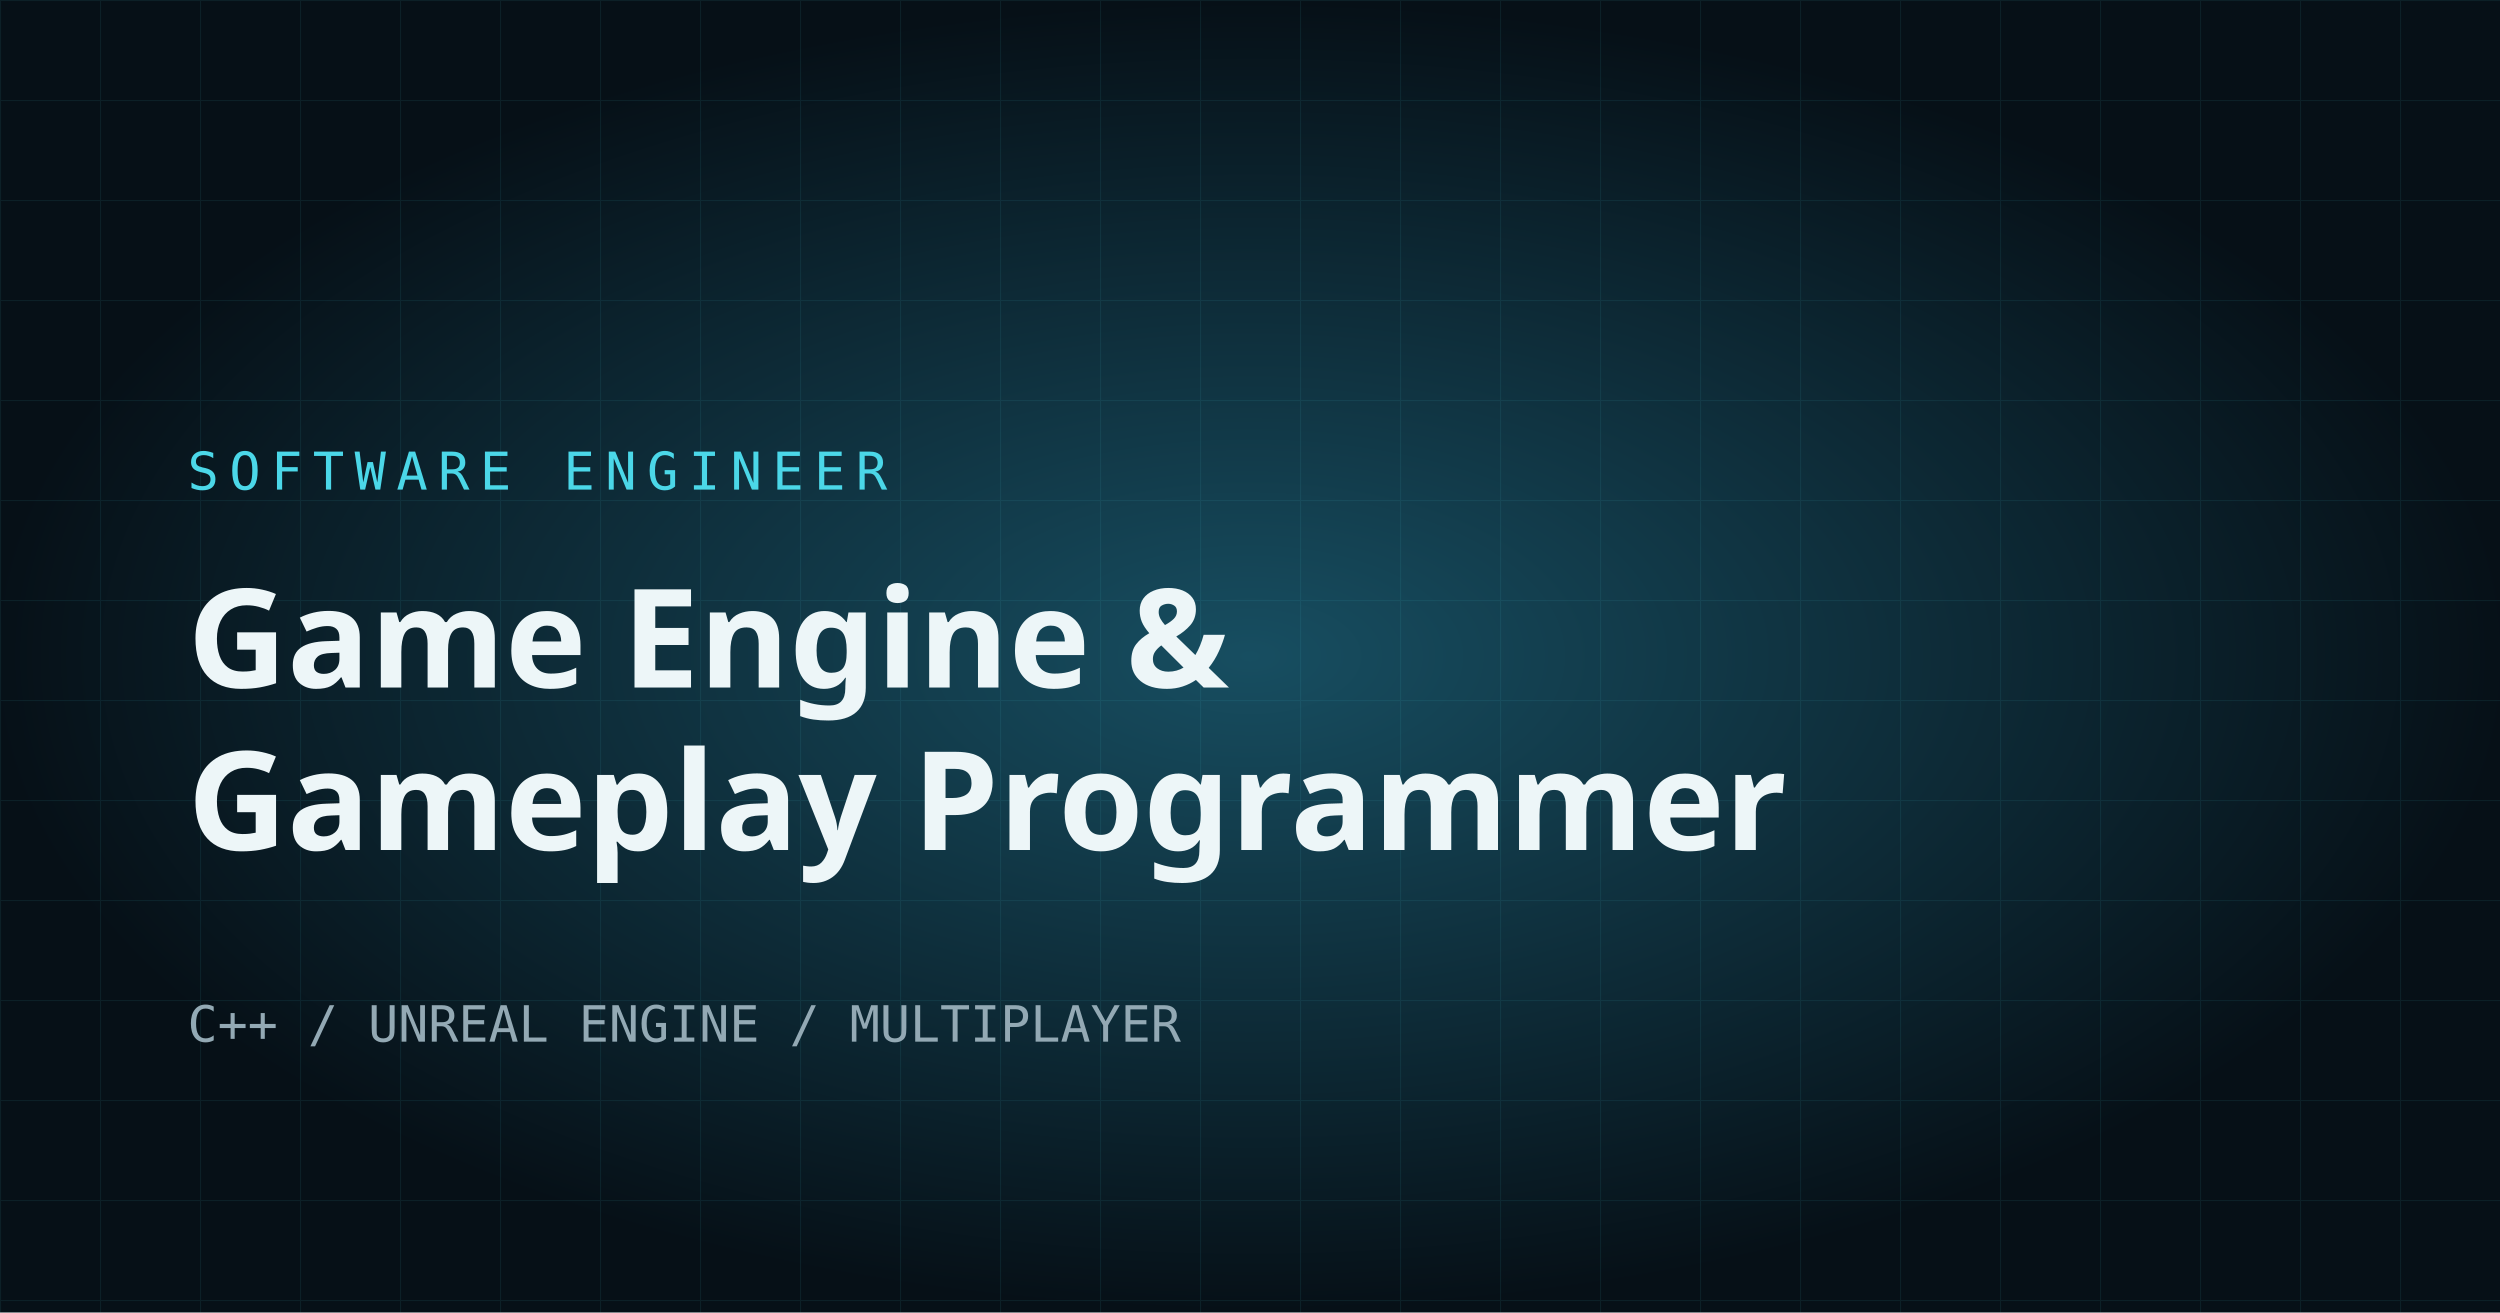
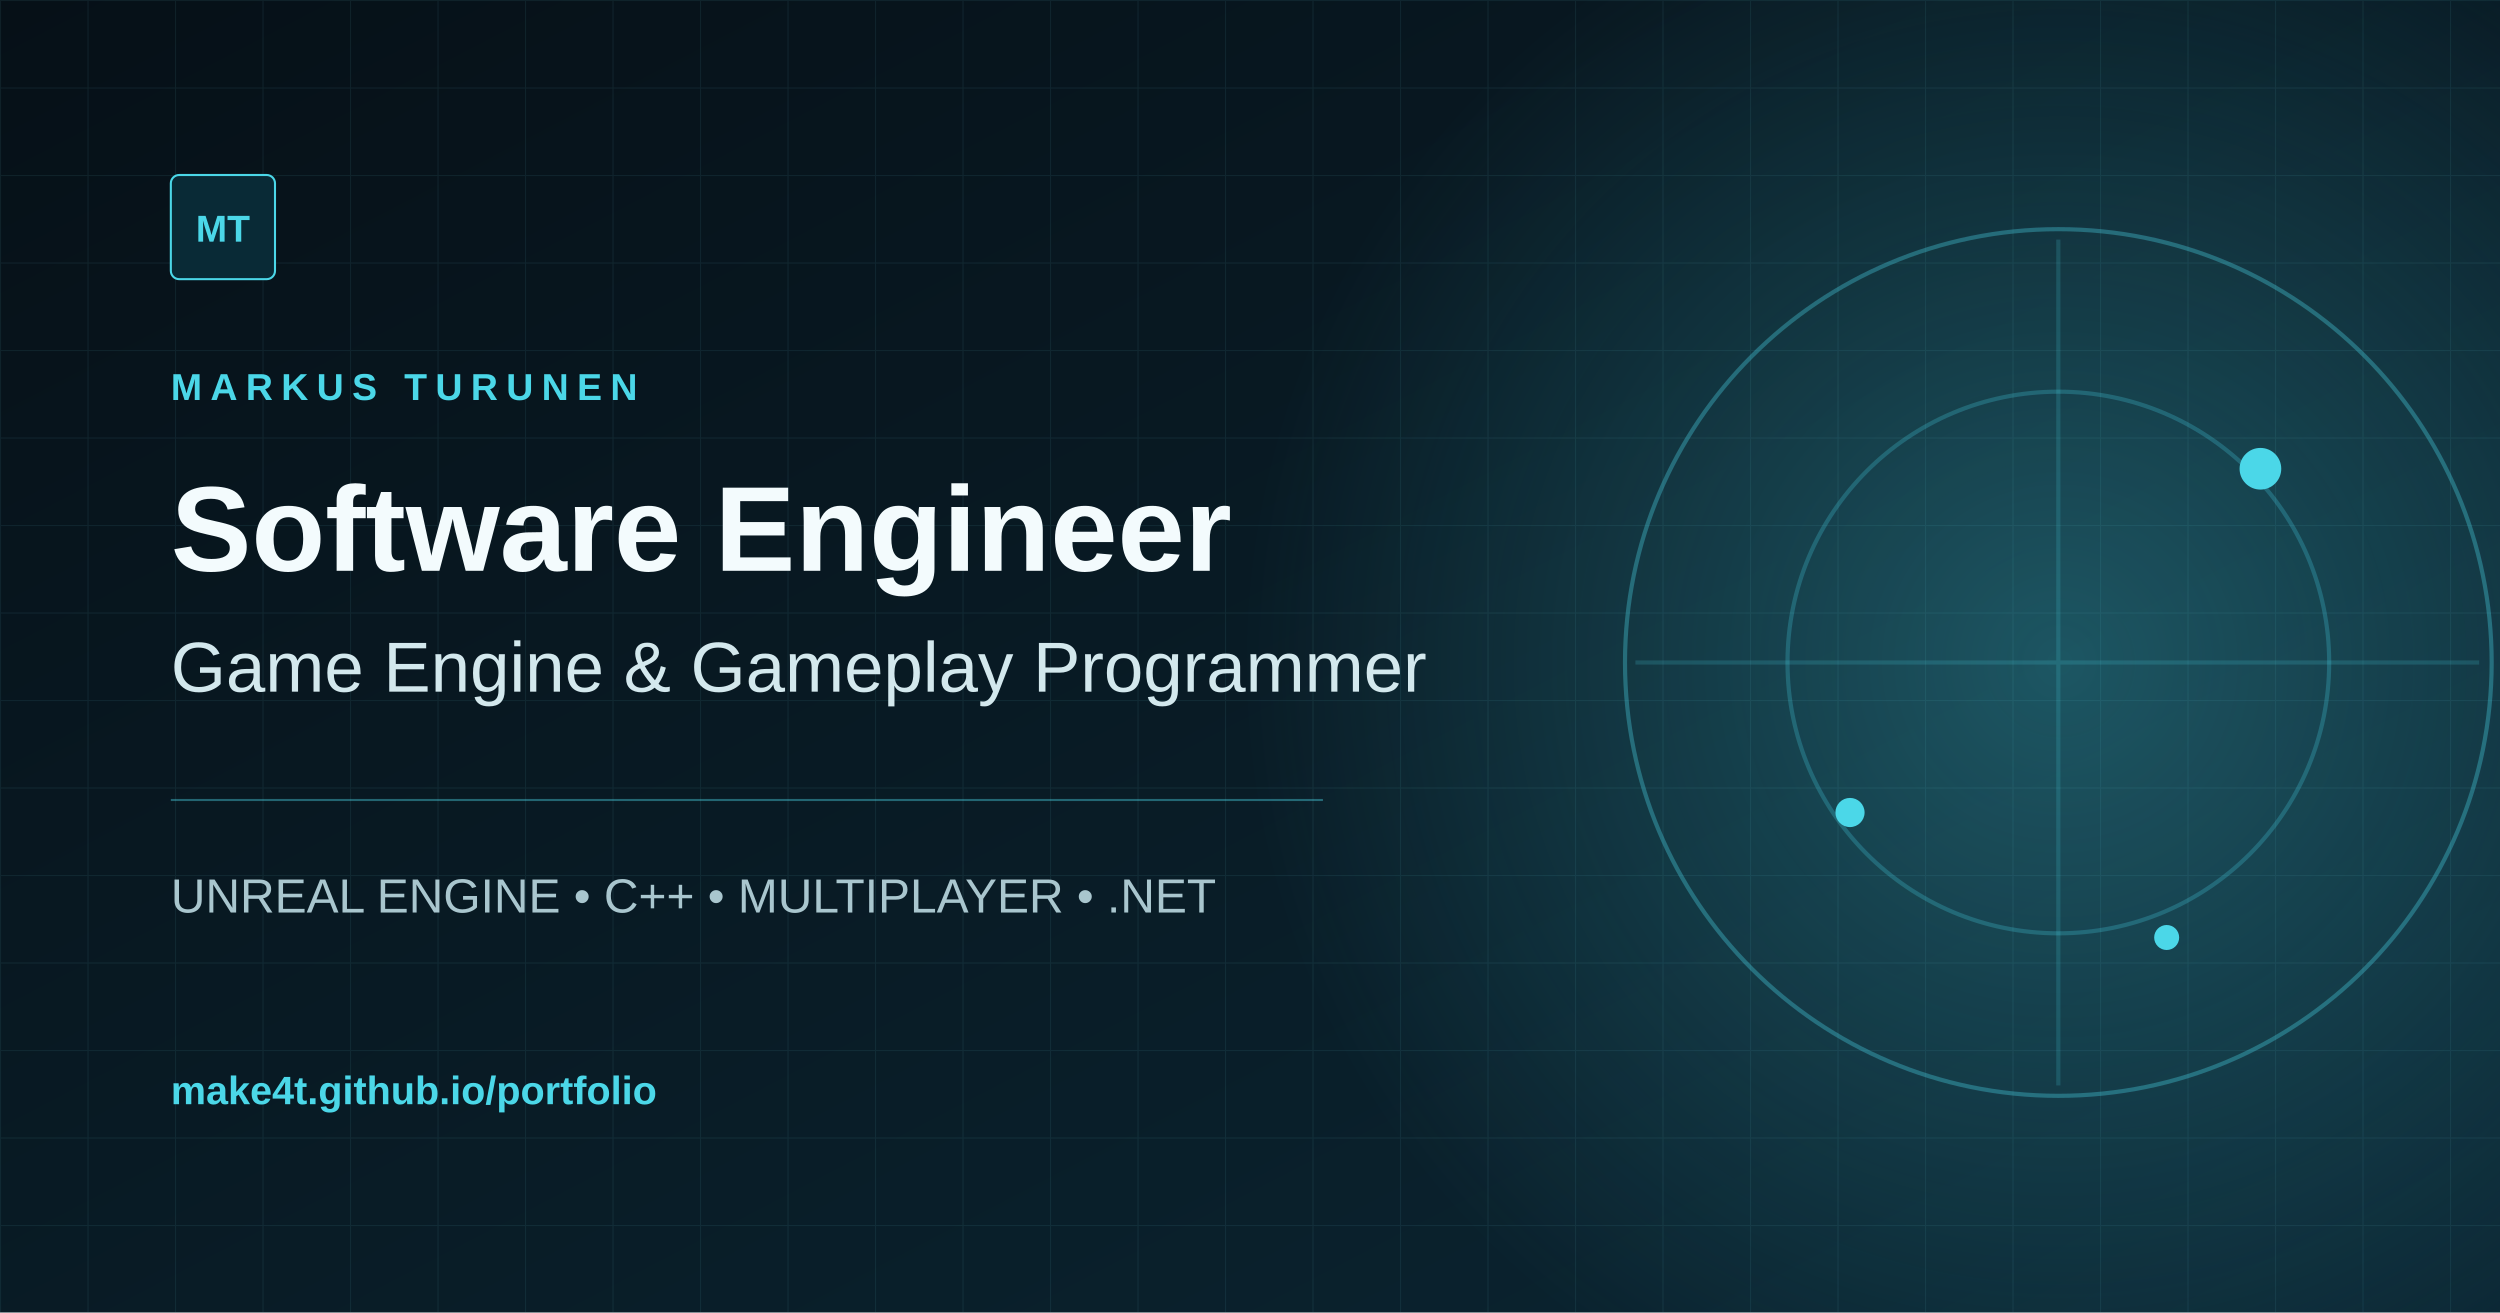
- <svg xmlns="http://www.w3.org/2000/svg" width="1200" height="630" viewBox="0 0 1200 630">
+ <svg xmlns="http://www.w3.org/2000/svg" width="1200" height="630" viewBox="0 0 1200 630" role="img" aria-labelledby="title description">
  <defs>
-     <radialGradient id="g">
-       <stop stop-color="#174e61" />
-       <stop offset="1" stop-color="#061017" />
+     <linearGradient id="background" x1="0" y1="0" x2="1" y2="1">
+       <stop stop-color="#061017" />
+       <stop offset="1" stop-color="#0b2633" />
+     </linearGradient>
+     <radialGradient id="glow" cx="50%" cy="50%" r="50%">
+       <stop stop-color="#4bd7e8" stop-opacity=".3" />
+       <stop offset="1" stop-color="#4bd7e8" stop-opacity="0" />
    </radialGradient>
-     <pattern id="p" width="48" height="48" patternUnits="userSpaceOnUse">
-       <path d="M48 0H0v48" fill="none" stroke="#4bd7e8" stroke-opacity=".08" />
+     <pattern id="grid" width="42" height="42" patternUnits="userSpaceOnUse">
+       <path d="M 42 0 L 0 0 0 42" fill="none" stroke="#75ddea" stroke-opacity=".08" />
    </pattern>
  </defs>
-   <rect width="1200" height="630" fill="url(#g)" />
-   <rect width="1200" height="630" fill="url(#p)" />
-   <text x="90" y="235" fill="#4bd7e8" font-family="monospace" font-size="25" letter-spacing="5">SOFTWARE ENGINEER</text>
-   <text x="90" y="330" fill="#edf6f8" font-family="sans-serif" font-weight="700" font-size="66">Game Engine &amp;</text>
-   <text x="90" y="408" fill="#edf6f8" font-family="sans-serif" font-weight="700" font-size="66">Gameplay Programmer</text>
-   <text x="90" y="500" fill="#93a9b4" font-family="monospace" font-size="24">C++  /  UNREAL ENGINE  /  MULTIPLAYER</text>
+   <rect width="1200" height="630" fill="url(#background)" />
+   <rect width="1200" height="630" fill="url(#grid)" />
+   <circle cx="988" cy="318" r="390" fill="url(#glow)" />
+   <circle cx="988" cy="318" r="208" fill="none" stroke="#4bd7e8" stroke-opacity=".34" stroke-width="2" />
+   <circle cx="988" cy="318" r="130" fill="none" stroke="#4bd7e8" stroke-opacity=".25" stroke-width="2" />
+   <path d="M785 318H1190M988 115V521" stroke="#4bd7e8" stroke-opacity=".18" stroke-width="2" />
+   <circle cx="1085" cy="225" r="10" fill="#4bd7e8" />
+   <circle cx="888" cy="390" r="7" fill="#4bd7e8" />
+   <circle cx="1040" cy="450" r="6" fill="#4bd7e8" />
+   <rect x="82" y="84" width="50" height="50" rx="4" fill="#092a36" stroke="#4bd7e8" />
+   <text x="107" y="116" text-anchor="middle" fill="#4bd7e8" font-family="Arial, sans-serif" font-size="18" font-weight="700">MT</text>
+   <text x="82" y="192" fill="#4bd7e8" font-family="Arial, sans-serif" font-size="18" font-weight="700" letter-spacing="4">MARKUS TURUNEN</text>
+   <text x="82" y="274" fill="#f3fbfd" font-family="Arial, sans-serif" font-size="58" font-weight="700">Software Engineer</text>
+   <text x="82" y="332" fill="#d3e8ed" font-family="Arial, sans-serif" font-size="34">Game Engine &amp; Gameplay Programmer</text>
+   <line x1="82" y1="384" x2="635" y2="384" stroke="#4bd7e8" stroke-opacity=".4" />
+   <text x="82" y="438" fill="#a9c6ce" font-family="Arial, sans-serif" font-size="23">UNREAL ENGINE  •  C++  •  MULTIPLAYER  •  .NET</text>
+   <text x="82" y="530" fill="#4bd7e8" font-family="Arial, sans-serif" font-size="19" font-weight="700">make4t.github.io/portfolio</text>
</svg>
